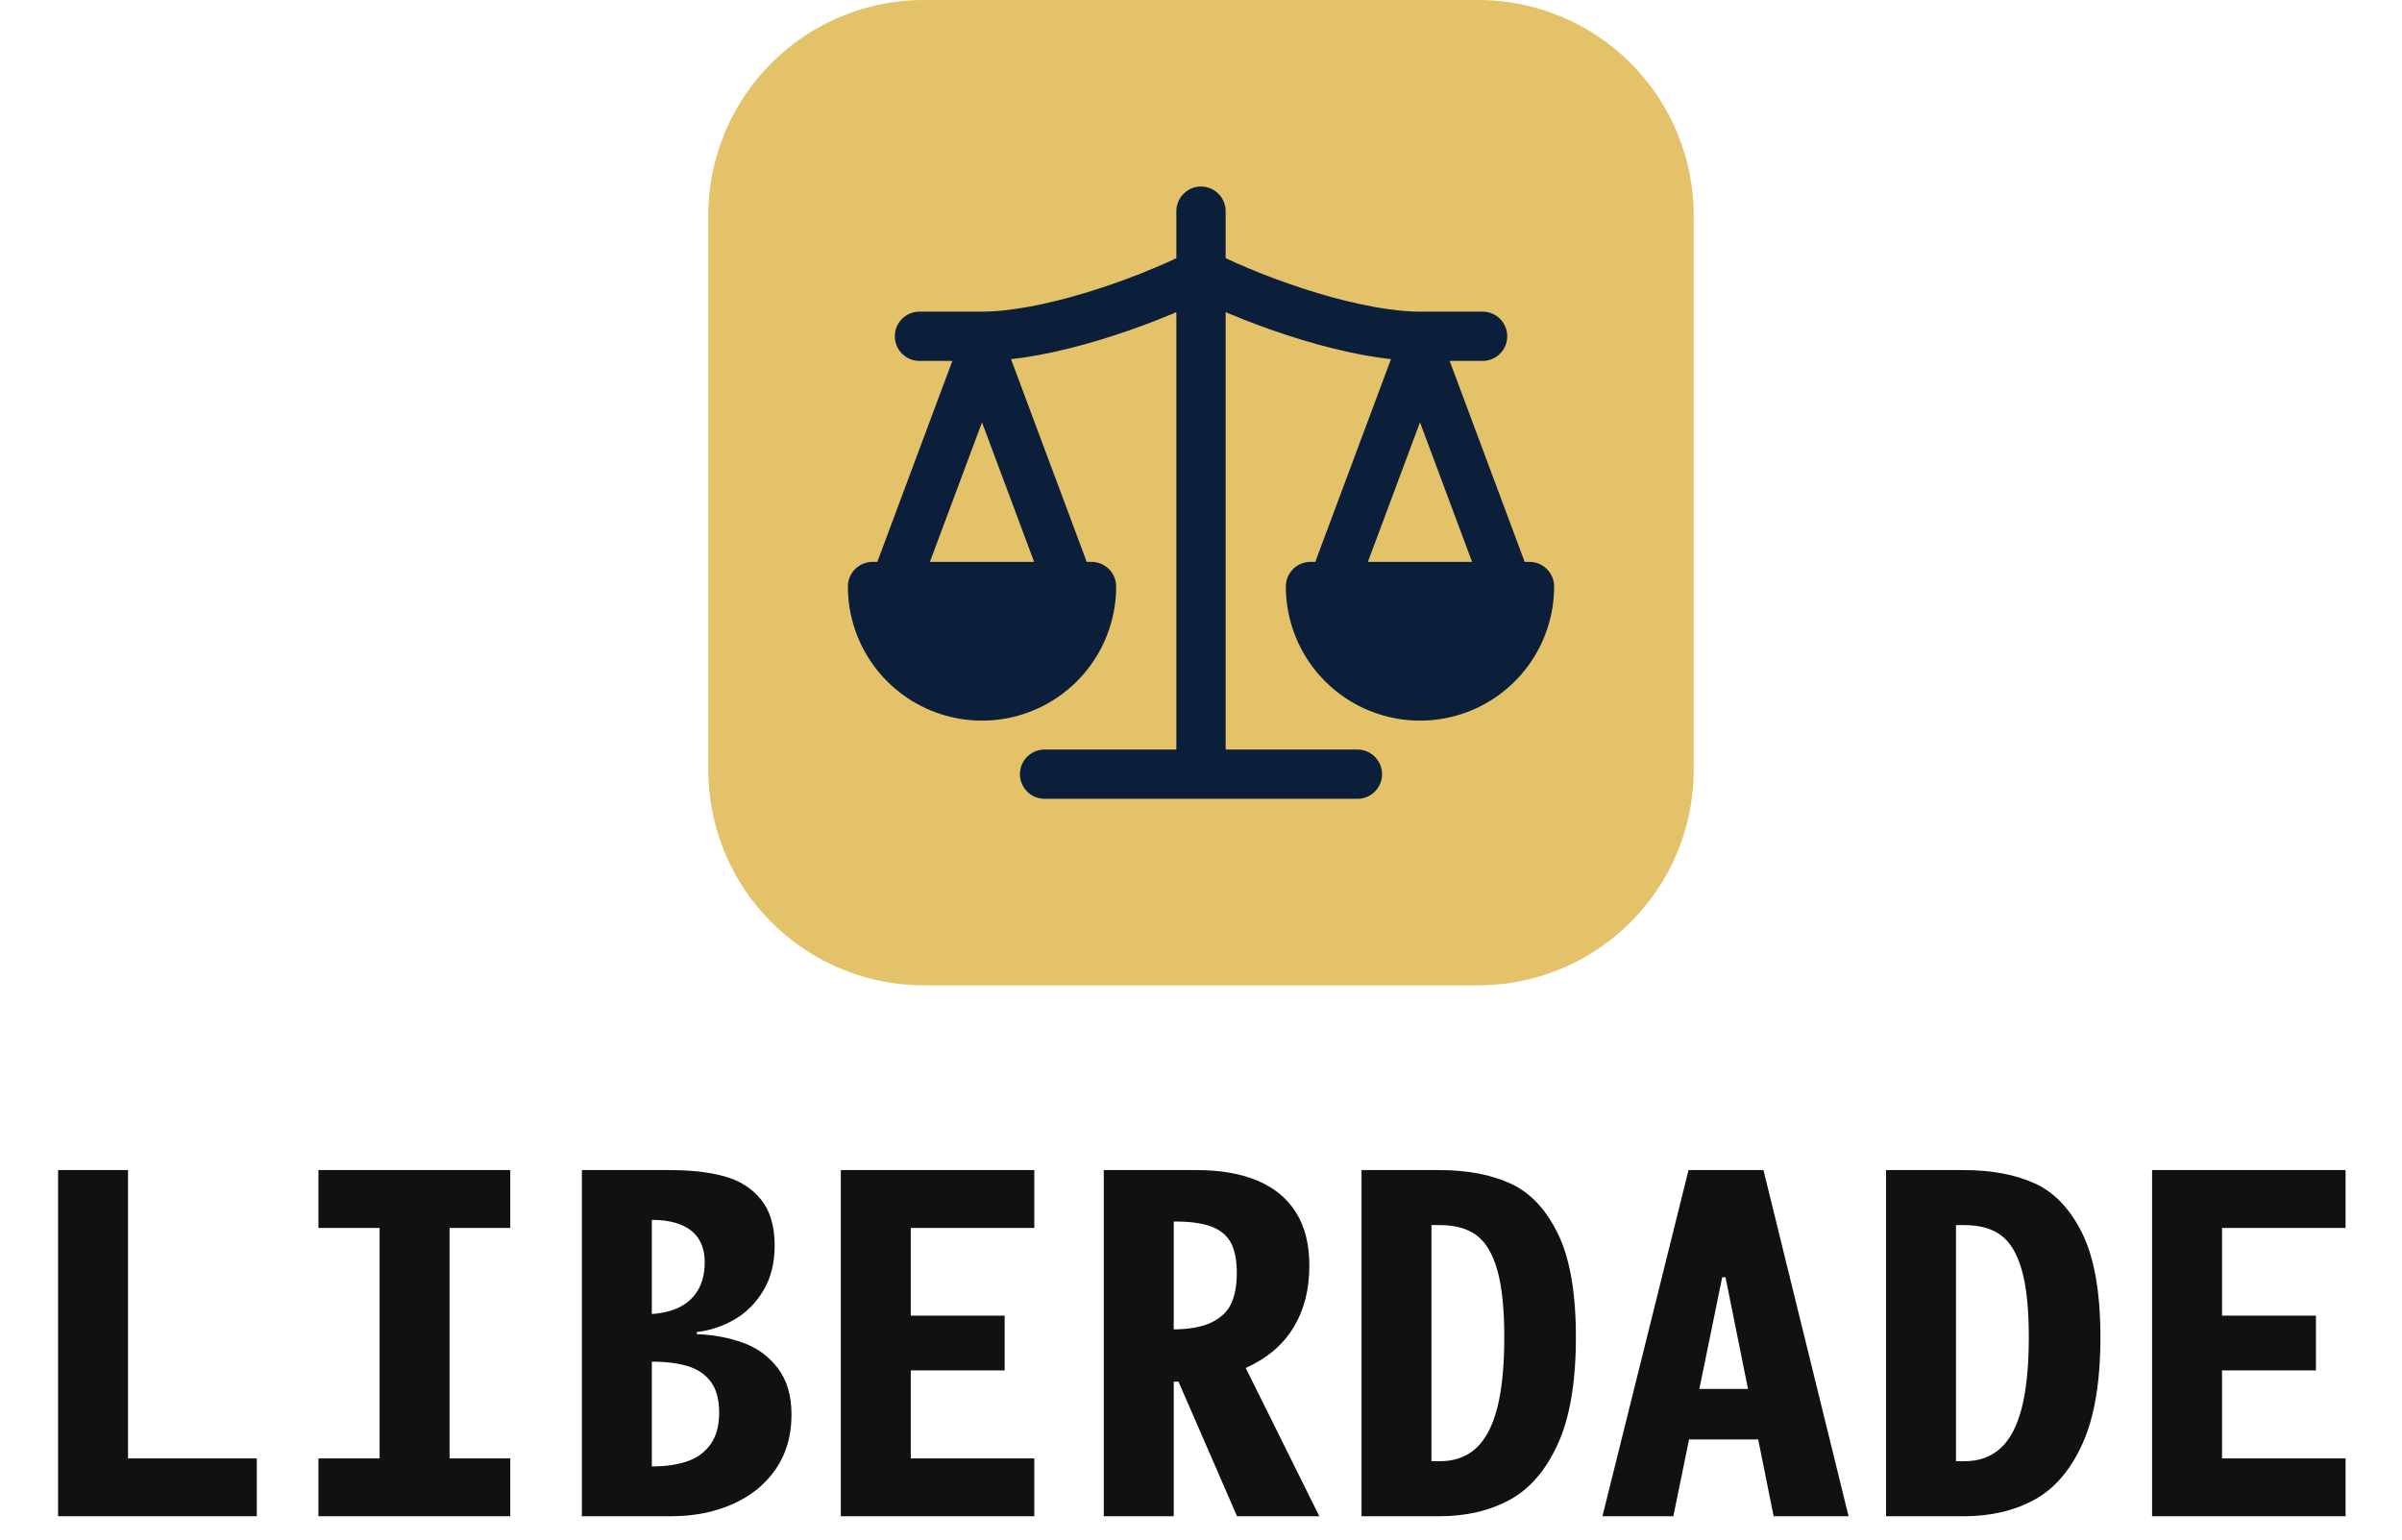
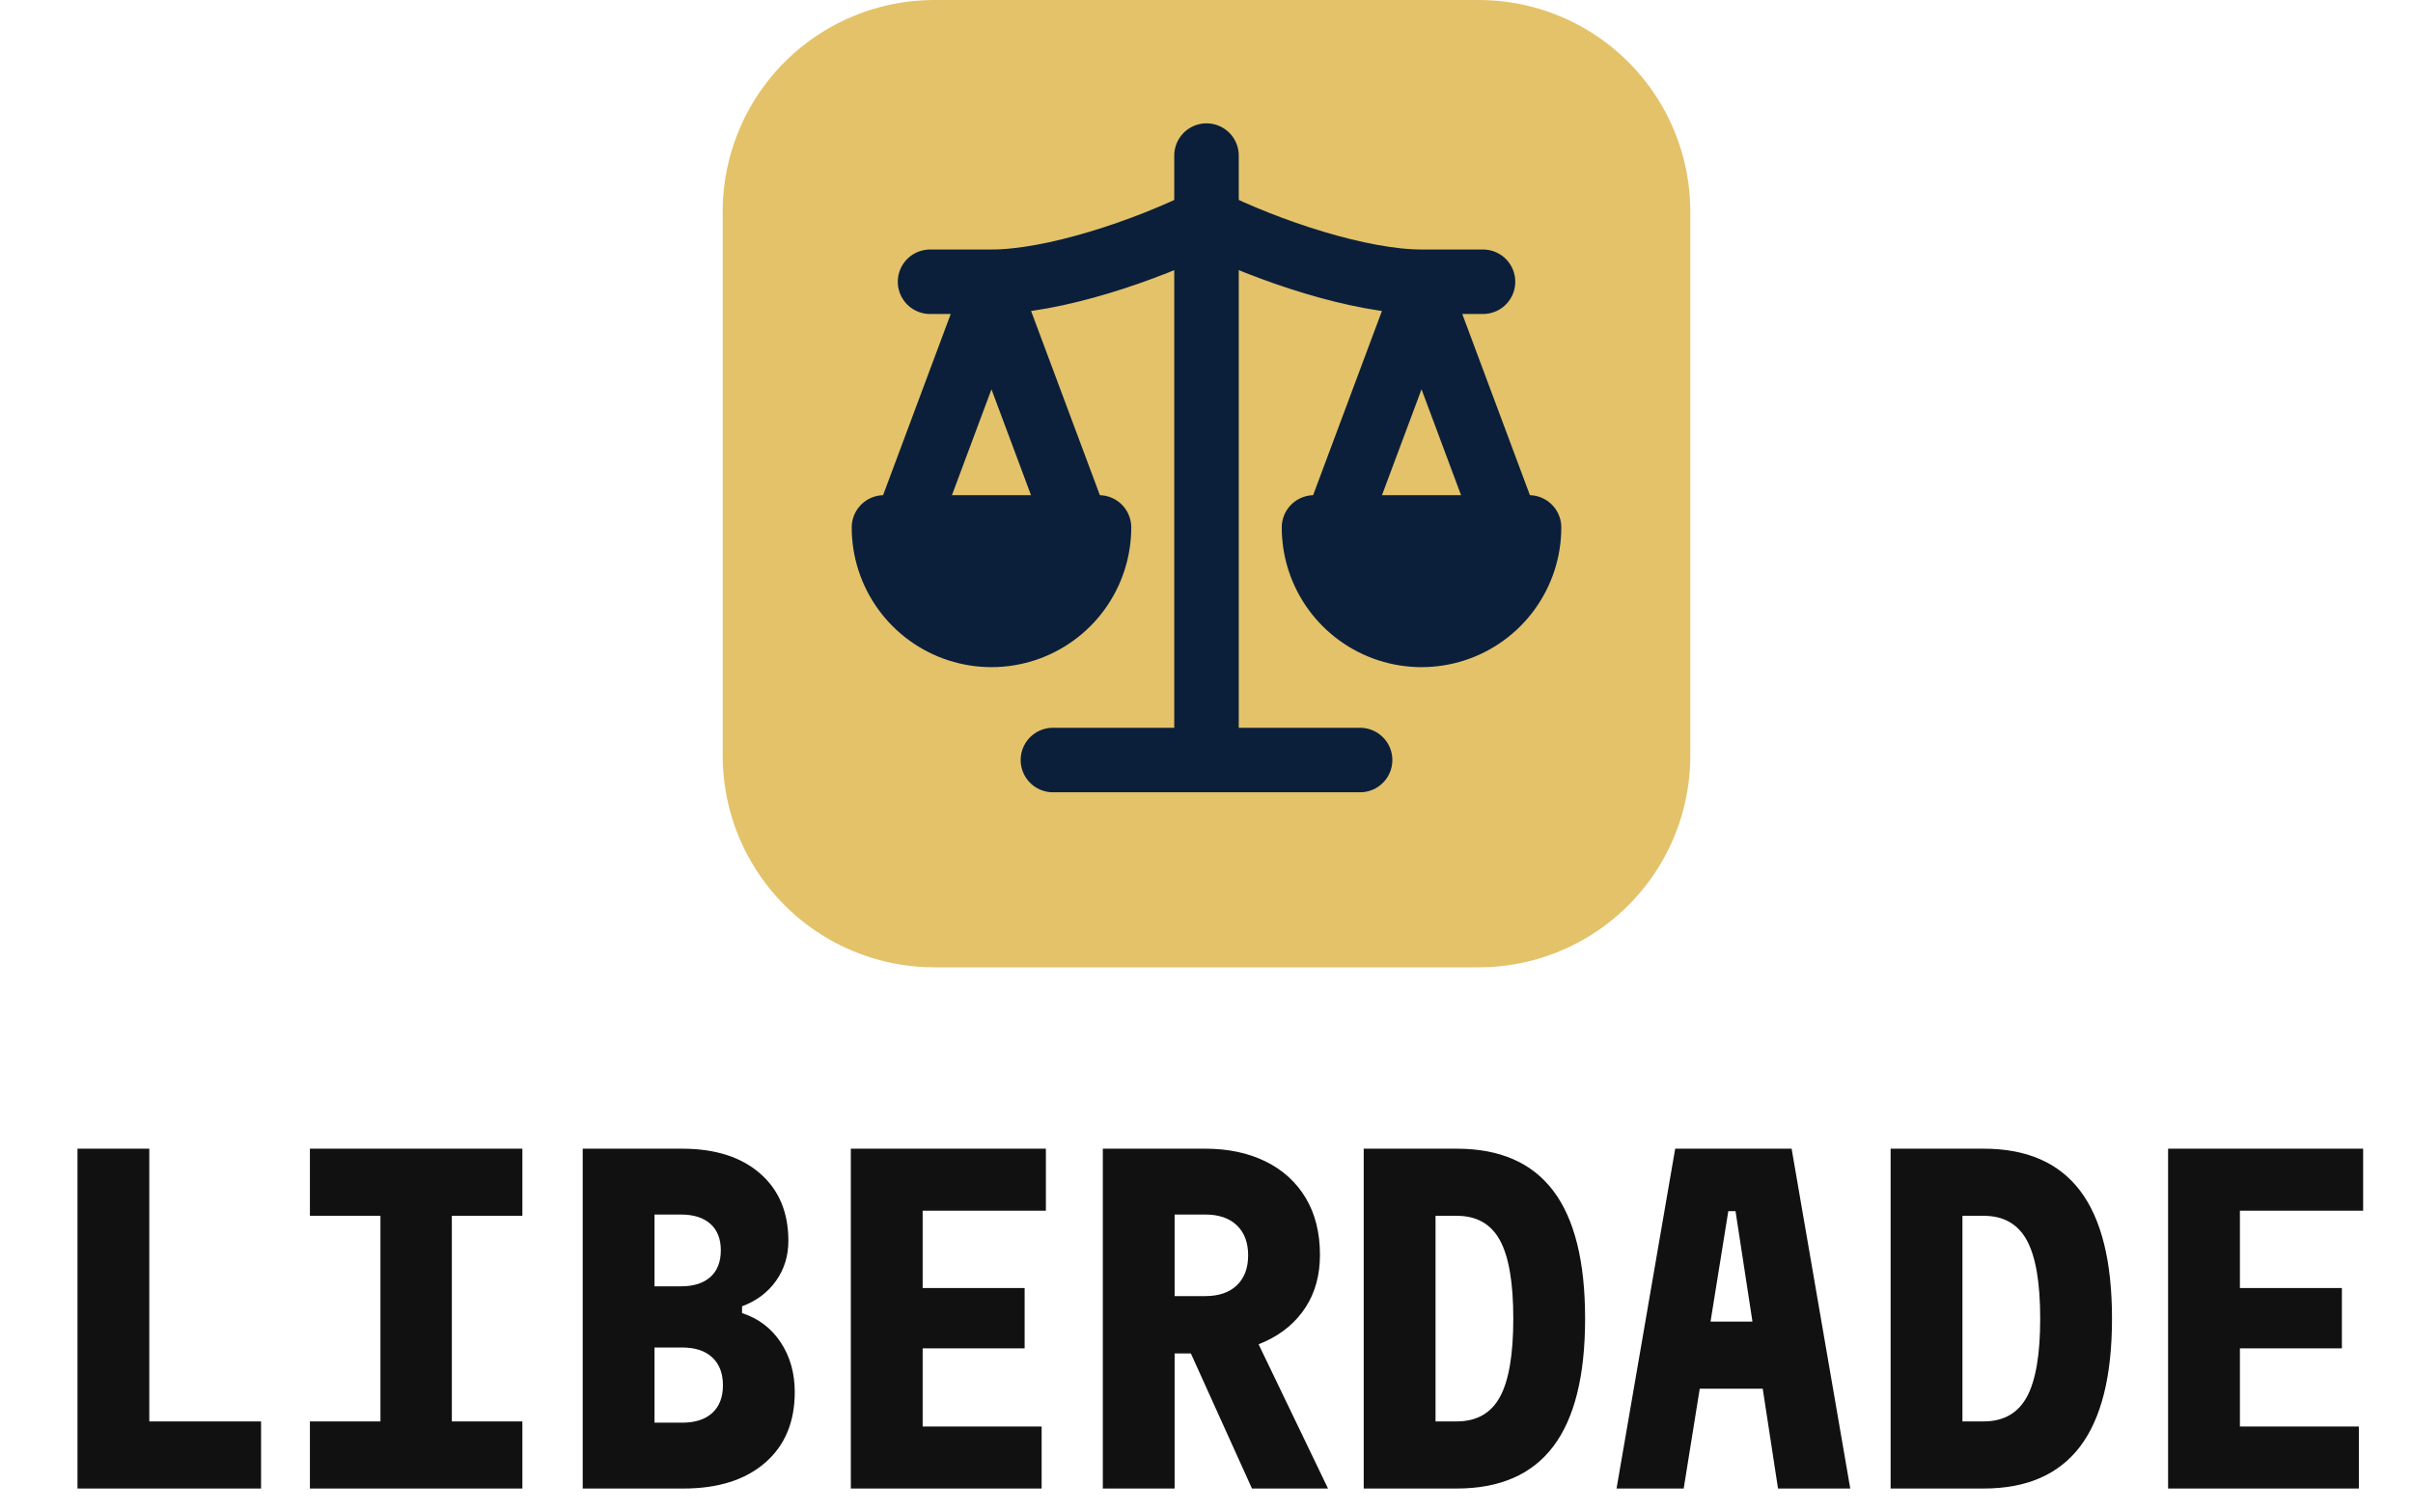
- <svg xmlns="http://www.w3.org/2000/svg" width="390" height="250" viewBox="0 0 390 250">
-   <path d="M 150,0 L 240,0 C 246.143,3.76170215621E-16 252.18,1.617 257.5,4.689 S 267.239,12.18 270.311,17.5 S 275,28.857 275,35 L 275,125 C 275,131.143 273.383,137.18 270.311,142.5 S 262.82,152.239 257.5,155.311 S 246.143,160 240,160 L 150,160 C 143.857,160 137.82,158.383 132.5,155.311 S 122.761,147.82 119.689,142.5 S 115,131.143 115,125 L 115,35 C 115,28.857 116.617,22.82 119.689,17.5 S 127.18,7.761 132.5,4.689 S 143.857,1.12851064686E-15 150,0 Z" fill="#e3c26a" stroke="none" stroke-width="0.000" stroke-linecap="butt" stroke-linejoin="miter" />
-   <path d="M 195,34.288 l 0,91.429 M 169.603,125.712 l 50.795,0 M 149.288,54.603 l 10.16,0 c 10.16,0 25.397,-5.077 35.557,-10.16 c 10.16,5.077 25.397,10.16 35.557,10.16 l 10.16,0 M 159.443,57.141 L 145.224,95.237 M 159.443,57.141 L 173.667,95.237 M 230.557,57.141 L 216.333,95.237 M 230.557,57.141 L 244.776,95.237" fill="none" stroke="#0b1f3a" stroke-width="8.000" stroke-linecap="round" stroke-linejoin="round" />
-   <path d="M 141.667,95.237 l 35.557,0 C 177.224,98.991 176.035,102.65 173.829,105.687 S 168.509,110.986 164.939,112.146 S 157.522,113.306 153.951,112.146 S 147.269,108.724 145.062,105.687 S 141.667,98.991 141.667,95.237 z" fill="#0b1f3a" stroke="#0b1f3a" stroke-width="8.000" stroke-linecap="round" stroke-linejoin="round" />
-   <path d="M 212.776,95.237 l 35.557,0 C 248.333,98.991 247.144,102.65 244.938,105.687 S 239.619,110.986 236.049,112.146 S 228.631,113.306 225.061,112.146 S 218.378,108.724 216.171,105.687 S 212.776,98.991 212.776,95.237 z" fill="#0b1f3a" stroke="#0b1f3a" stroke-width="8.000" stroke-linecap="round" stroke-linejoin="round" />
-   <path d="M 9.43,246.21 L 9.43,190 L 20.788,190 L 20.788,246.21 Z M 41.693,246.21 L 15.32,246.21 L 15.32,236.816 L 41.693,236.816 Z M 61.636,246.21 L 61.636,190 L 72.993,190 L 72.993,246.21 Z M 82.85,190 L 82.85,199.394 L 51.703,199.394 L 51.703,190 Z M 51.703,236.816 L 82.85,236.816 L 82.85,246.21 L 51.703,246.21 Z M 94.477,246.21 L 94.477,190 L 105.834,190 L 105.834,246.21 Z M 125.777,202.243 Q 125.777,206.517 123.948,209.558 Q 122.12,212.6 119.27,214.255 Q 116.421,215.911 113.149,216.296 L 113.149,216.642 Q 117.269,216.796 120.714,218.066 Q 124.16,219.337 126.335,222.225 Q 128.511,225.112 128.511,229.732 Q 128.511,234.852 125.95,238.568 Q 123.39,242.283 118.943,244.246 Q 114.496,246.21 108.991,246.21 L 103.293,246.21 L 103.293,238.125 L 105.796,238.125 Q 109.145,238.125 111.57,237.297 Q 113.996,236.47 115.382,234.506 Q 116.768,232.542 116.768,229.424 Q 116.768,226.19 115.421,224.381 Q 114.073,222.571 111.667,221.839 Q 109.26,221.108 105.796,221.108 L 98.211,221.108 L 98.172,213.408 L 104.602,213.408 Q 107.759,213.408 109.934,212.446 Q 112.109,211.483 113.264,209.596 Q 114.419,207.71 114.419,204.976 Q 114.419,202.744 113.457,201.203 Q 112.495,199.663 110.55,198.874 Q 108.606,198.085 105.796,198.085 L 100.983,198.085 L 100.983,190 L 108.76,190 Q 114.034,190 117.711,191.04 Q 121.388,192.079 123.582,194.812 Q 125.777,197.546 125.777,202.243 Z M 136.518,246.21 L 136.518,190 L 147.876,190 L 147.876,246.21 Z M 167.935,246.21 L 142.178,246.21 L 142.178,236.816 L 167.935,236.816 Z M 163.122,222.532 L 143.141,222.532 L 143.141,213.639 L 163.122,213.639 Z M 142.178,199.394 L 142.178,190 L 167.935,190 L 167.935,199.394 Z M 214.212,246.21 L 200.852,246.21 L 189.918,221.07 L 201.198,219.992 Z M 179.215,246.21 L 179.215,190 L 190.572,190 L 190.572,246.21 Z M 200.814,206.709 Q 200.814,203.59 199.851,201.8 Q 198.888,200.01 196.713,199.182 Q 194.538,198.355 190.842,198.355 L 185.298,198.355 L 185.298,190 L 194.307,190 Q 200.082,190 204.163,191.713 Q 208.244,193.427 210.419,196.872 Q 212.595,200.318 212.595,205.516 Q 212.595,211.329 210.015,215.564 Q 207.435,219.799 202.353,222.09 Q 197.272,224.381 190.072,224.381 L 185.914,224.381 L 185.914,215.872 L 190.264,215.872 Q 194.423,215.872 196.752,214.717 Q 199.081,213.562 199.947,211.579 Q 200.814,209.596 200.814,206.709 Z M 221.065,246.21 L 221.065,190 L 232.422,190 L 232.422,246.21 Z M 233.769,198.932 L 226.262,198.932 L 226.262,190 L 233.692,190 Q 240.507,190 245.281,192.195 Q 250.055,194.389 252.962,200.357 Q 255.869,206.324 255.869,217.143 Q 255.869,228 252.962,234.429 Q 250.055,240.858 245.146,243.534 Q 240.238,246.21 233.692,246.21 L 226.262,246.21 L 226.262,237.278 L 233.769,237.278 Q 237.35,237.278 239.66,235.161 Q 241.97,233.043 243.106,228.596 Q 244.242,224.149 244.242,217.143 Q 244.242,210.213 243.106,206.228 Q 241.97,202.243 239.737,200.588 Q 237.504,198.932 233.769,198.932 Z M 287.978,246.21 L 280.162,207.402 L 279.623,207.402 L 271.692,246.21 L 260.18,246.21 L 274.156,190 L 286.322,190 L 300.144,246.21 Z M 268.15,225.536 L 293.637,225.536 L 293.637,233.736 L 268.15,233.736 Z M 306.226,246.21 L 306.226,190 L 317.584,190 L 317.584,246.21 Z M 318.932,198.932 L 311.424,198.932 L 311.424,190 L 318.854,190 Q 325.669,190 330.443,192.195 Q 335.217,194.389 338.124,200.357 Q 341.031,206.324 341.031,217.143 Q 341.031,228 338.124,234.429 Q 335.217,240.858 330.308,243.534 Q 325.399,246.21 318.854,246.21 L 311.424,246.21 L 311.424,237.278 L 318.932,237.278 Q 322.512,237.278 324.822,235.161 Q 327.132,233.043 328.268,228.596 Q 329.404,224.149 329.404,217.143 Q 329.404,210.213 328.268,206.228 Q 327.132,202.243 324.899,200.588 Q 322.666,198.932 318.932,198.932 Z M 349.423,246.21 L 349.423,190 L 360.781,190 L 360.781,246.21 Z M 380.839,246.21 L 355.083,246.21 L 355.083,236.816 L 380.839,236.816 Z M 376.027,222.532 L 356.046,222.532 L 356.046,213.639 L 376.027,213.639 Z M 355.083,199.394 L 355.083,190 L 380.839,190 L 380.839,199.394 Z" fill="#111111" stroke="none" stroke-width="0.000" stroke-linecap="butt" stroke-linejoin="miter" />
+ <svg xmlns="http://www.w3.org/2000/svg" width="399" height="250" viewBox="0 0 399 250">
+   <path d="M 154.5,0 L 244.5,0 C 250.643,3.76170215621E-16 256.68,1.617 262,4.689 S 271.739,12.18 274.811,17.5 S 279.5,28.857 279.5,35 L 279.5,125 C 279.5,131.143 277.883,137.18 274.811,142.5 S 267.32,152.239 262,155.311 S 250.643,160 244.5,160 L 154.5,160 C 148.357,160 142.32,158.383 137,155.311 S 127.261,147.82 124.189,142.5 S 119.5,131.143 119.5,125 L 119.5,35 C 119.5,28.857 121.117,22.82 124.189,17.5 S 131.68,7.761 137,4.689 S 148.357,1.12851064686E-15 154.5,0 Z" fill="#e3c26a" stroke="none" stroke-width="0.000" stroke-linecap="butt" stroke-linejoin="miter" />
+   <path d="M 199.5,25.733 L 199.5,125.712 M 174.103,125.712 l 50.795,0 M 153.788,46.603 l 10.16,0 c 10.16,0 25.397,-5.077 35.557,-10.16 c 10.16,5.077 25.397,10.16 35.557,10.16 l 10.16,0 M 163.943,49.141 L 149.724,87.237 M 163.943,49.141 L 178.167,87.237 M 235.057,49.141 L 220.833,87.237 M 235.057,49.141 L 249.276,87.237" fill="none" stroke="#0b1f3a" stroke-width="10.667" stroke-linecap="round" stroke-linejoin="round" />
+   <path d="M 146.167,87.237 l 35.557,0 C 181.724,90.991 180.535,94.65 178.329,97.687 S 173.009,102.986 169.439,104.146 S 162.022,105.306 158.451,104.146 S 151.769,100.724 149.562,97.687 S 146.167,90.991 146.167,87.237 z" fill="#0b1f3a" stroke="#0b1f3a" stroke-width="10.667" stroke-linecap="round" stroke-linejoin="round" />
+   <path d="M 217.276,87.237 l 35.557,0 C 252.833,90.991 251.644,94.65 249.438,97.687 S 244.119,102.986 240.549,104.146 S 233.131,105.306 229.561,104.146 S 222.878,100.724 220.671,97.687 S 217.276,90.991 217.276,87.237 z" fill="#0b1f3a" stroke="#0b1f3a" stroke-width="10.667" stroke-linecap="round" stroke-linejoin="round" />
+   <path d="M 12.813,246.21 L 12.813,190 L 24.687,190 L 24.687,235.109 L 43.166,235.109 L 43.166,246.21 Z M 51.246,246.21 L 51.246,235.109 L 62.91,235.109 L 62.91,201.101 L 51.246,201.101 L 51.246,190 L 86.377,190 L 86.377,201.101 L 74.714,201.101 L 74.714,235.109 L 86.377,235.109 L 86.377,246.21 Z M 96.355,246.21 L 96.355,190 L 112.796,190 Q 120.947,190 125.654,194.075 Q 130.362,198.15 130.362,205.247 Q 130.362,208.971 128.324,211.852 Q 126.286,214.732 122.703,216.067 L 122.703,217.192 Q 126.778,218.527 129.097,222.04 Q 131.416,225.553 131.416,230.26 Q 131.416,237.708 126.497,241.959 Q 121.579,246.21 113.007,246.21 Z M 108.229,235.319 L 112.796,235.319 Q 116.028,235.319 117.785,233.703 Q 119.541,232.087 119.541,229.136 Q 119.541,226.185 117.785,224.534 Q 116.028,222.883 112.796,222.883 L 108.229,222.883 Z M 108.229,212.765 L 112.585,212.765 Q 115.747,212.765 117.469,211.219 Q 119.19,209.673 119.19,206.793 Q 119.19,203.982 117.469,202.436 Q 115.747,200.891 112.585,200.891 L 108.229,200.891 Z M 140.69,246.21 L 140.69,190 L 172.941,190 L 172.941,200.258 L 152.565,200.258 L 152.565,213.046 L 169.428,213.046 L 169.428,223.023 L 152.565,223.023 L 152.565,235.952 L 172.238,235.952 L 172.238,246.21 Z M 182.356,246.21 L 182.356,190 L 199.289,190 Q 204.98,190 209.266,192.108 Q 213.553,194.216 215.906,198.15 Q 218.26,202.085 218.26,207.566 Q 218.26,212.554 215.906,216.208 Q 213.553,219.862 209.266,221.864 Q 204.98,223.867 199.289,223.867 L 194.23,223.867 L 194.23,246.21 Z M 207.018,246.21 L 196.057,221.969 L 207.931,221.969 L 219.595,246.21 Z M 194.23,214.381 L 199.289,214.381 Q 202.662,214.381 204.524,212.589 Q 206.386,210.798 206.386,207.636 Q 206.386,204.474 204.524,202.682 Q 202.662,200.891 199.289,200.891 L 194.23,200.891 Z M 225.497,246.21 L 225.497,190 L 240.885,190 Q 251.565,190 256.834,196.956 Q 262.104,203.912 262.104,218.105 Q 262.104,232.298 256.834,239.254 Q 251.565,246.21 240.885,246.21 Z M 237.371,235.109 L 240.885,235.109 Q 245.803,235.109 248.016,231.068 Q 250.23,227.028 250.23,218.105 Q 250.23,209.182 248.016,205.142 Q 245.803,201.101 240.885,201.101 L 237.371,201.101 Z M 267.303,246.21 L 277,190 L 296.251,190 L 305.948,246.21 L 294.003,246.21 L 286.977,200.329 L 285.782,200.329 L 278.405,246.21 Z M 274.681,229.698 L 274.681,218.597 L 298.5,218.597 L 298.5,229.698 Z M 312.623,246.21 L 312.623,190 L 328.01,190 Q 338.69,190 343.96,196.956 Q 349.229,203.912 349.229,218.105 Q 349.229,232.298 343.96,239.254 Q 338.69,246.21 328.01,246.21 Z M 324.497,235.109 L 328.01,235.109 Q 332.928,235.109 335.142,231.068 Q 337.355,227.028 337.355,218.105 Q 337.355,209.182 335.142,205.142 Q 332.928,201.101 328.01,201.101 L 324.497,201.101 Z M 358.504,246.21 L 358.504,190 L 390.755,190 L 390.755,200.258 L 370.378,200.258 L 370.378,213.046 L 387.241,213.046 L 387.241,223.023 L 370.378,223.023 L 370.378,235.952 L 390.052,235.952 L 390.052,246.21 Z" fill="#111111" stroke="none" stroke-width="0.000" stroke-linecap="butt" stroke-linejoin="miter" />
</svg>
